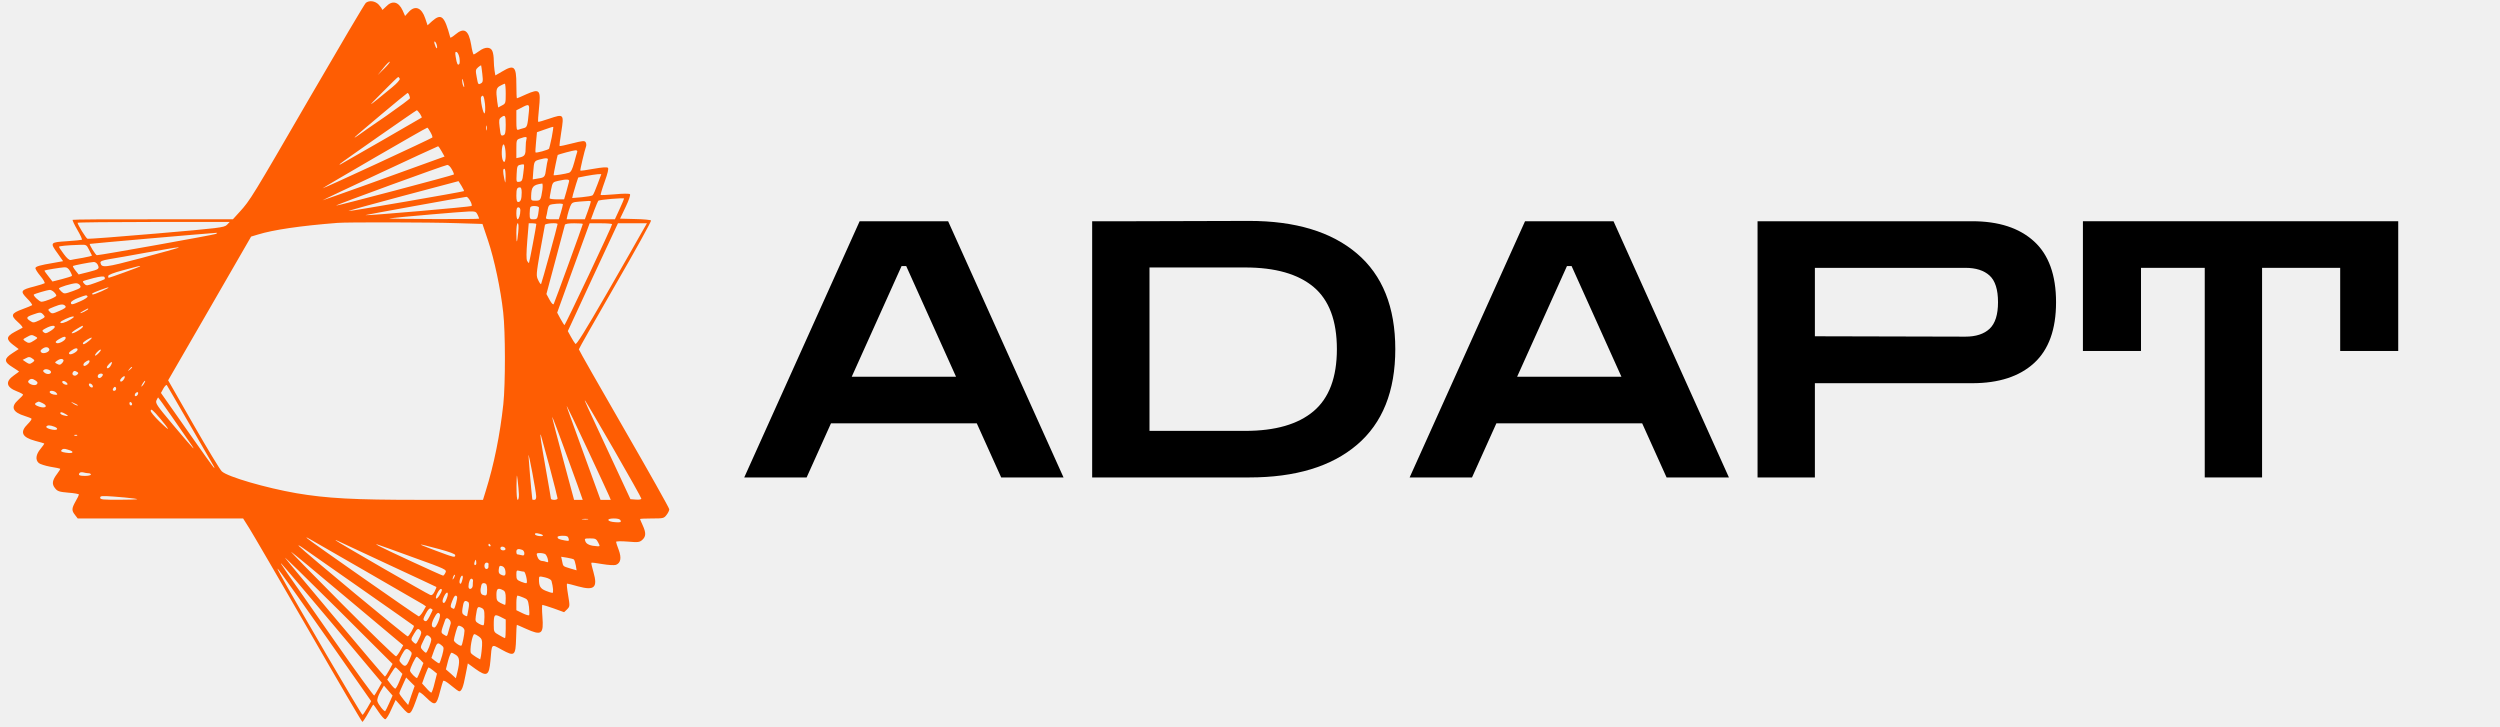
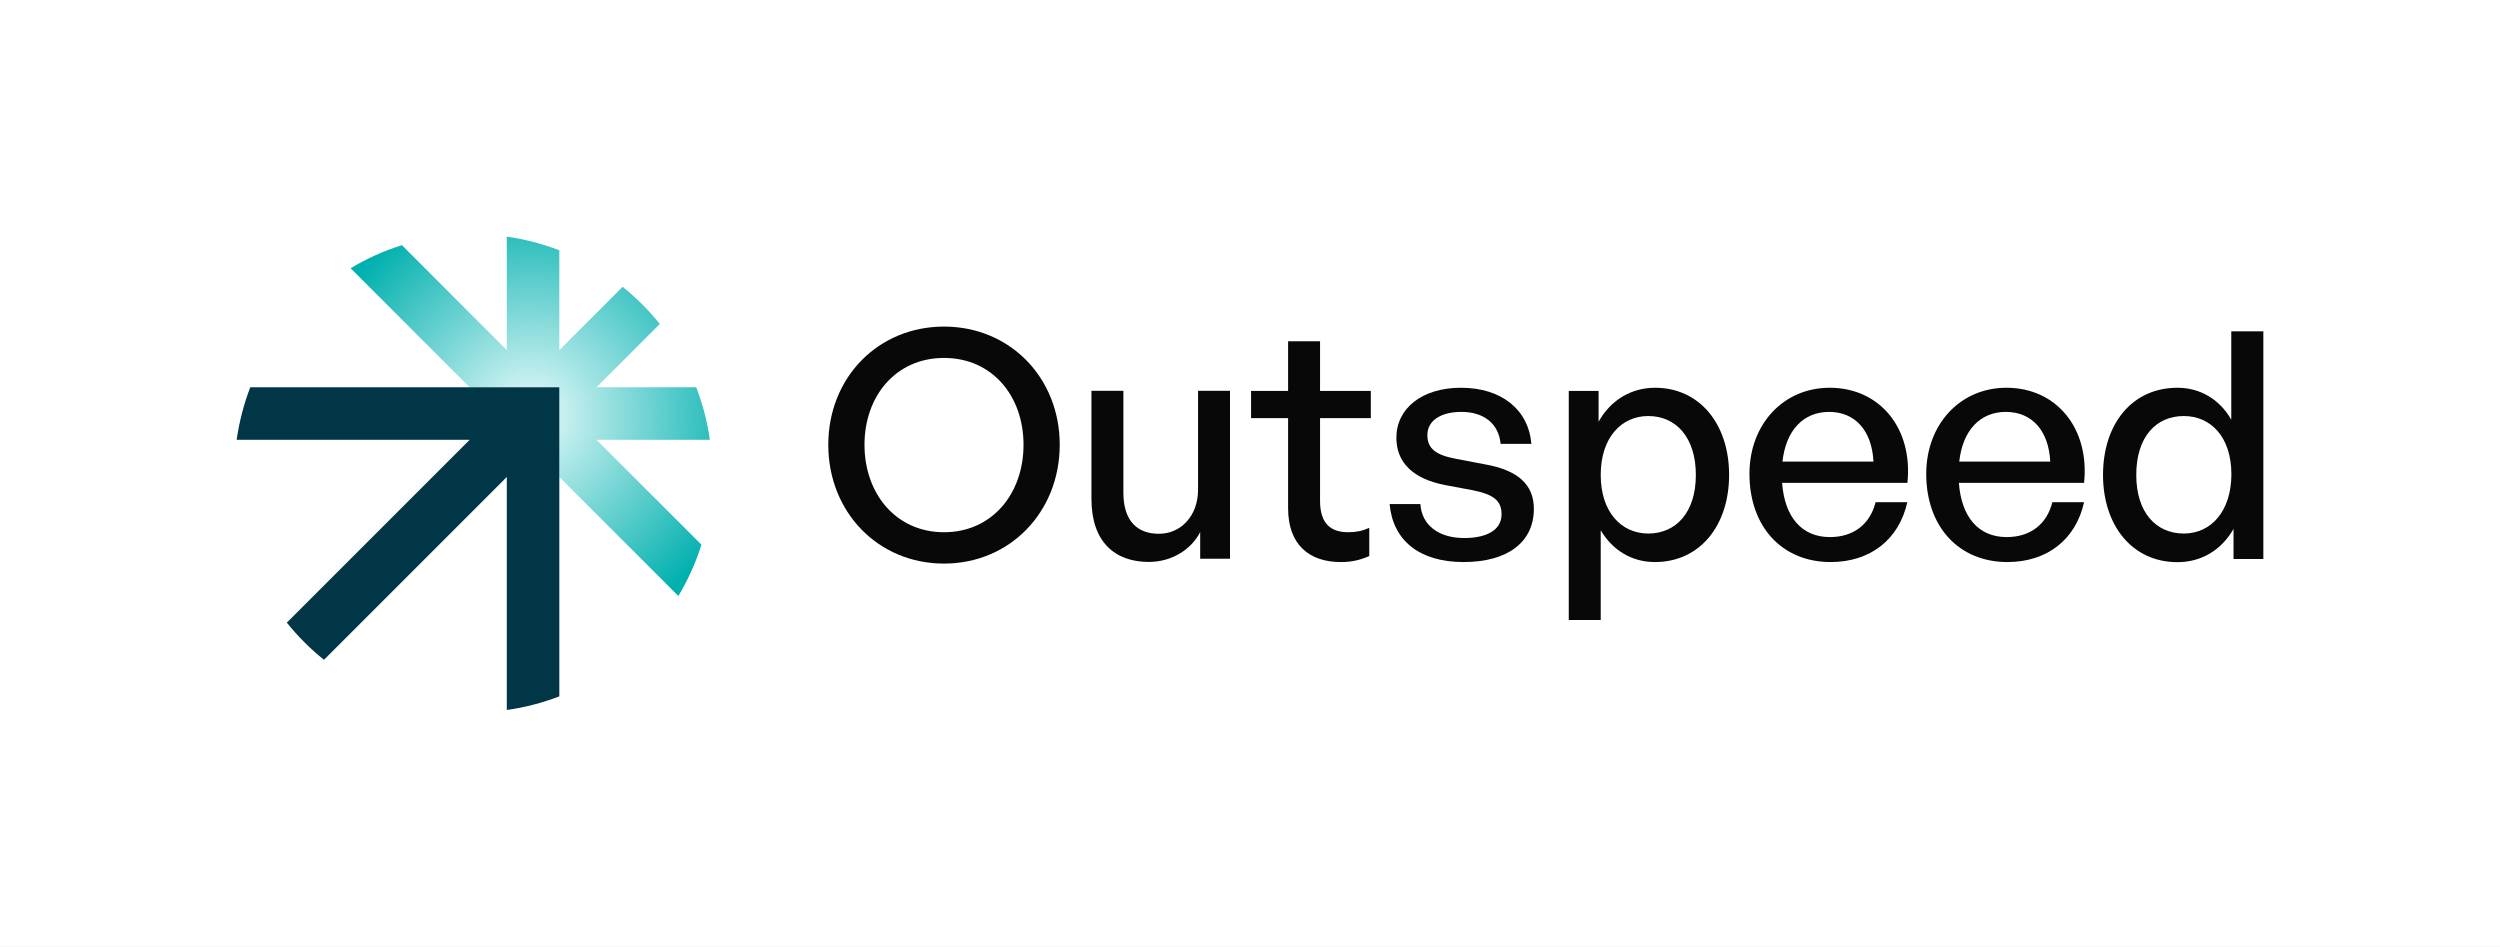
- <svg xmlns="http://www.w3.org/2000/svg" width="1112" zoomAndPan="magnify" viewBox="0 0 834 242.25" height="323" preserveAspectRatio="xMidYMid meet" version="1.0">
-   <defs>
-     <g />
-     <clipPath id="8cf0362fff">
-       <path d="M 1.285 0 L 223.348 0 L 223.348 240.754 L 1.285 240.754 Z M 1.285 0 " clip-rule="nonzero" />
-     </clipPath>
-   </defs>
-   <g clip-path="url(#8cf0362fff)">
-     <path fill="#fe5d03" d="M 122.047 0.945 C 121.648 1.258 113.309 15.406 103.461 32.352 C 84.211 65.574 83.457 66.859 79.953 70.672 L 77.691 73.156 L 51.078 73.156 C 36.441 73.113 24.332 73.203 24.242 73.336 C 24.109 73.469 24.816 74.977 25.793 76.66 C 26.812 78.391 27.48 79.855 27.301 79.988 C 27.125 80.078 24.863 80.301 22.246 80.477 C 16.656 80.832 16.613 80.922 19.273 84.602 L 21.047 87.129 L 17.809 87.707 C 13.328 88.461 12 88.859 11.82 89.391 C 11.734 89.66 12.441 90.855 13.465 92.055 C 14.438 93.207 15.059 94.316 14.883 94.492 C 14.703 94.625 13.195 95.113 11.469 95.559 C 6.898 96.711 6.633 97.109 9.027 99.551 C 10.094 100.613 10.848 101.633 10.711 101.812 C 10.535 101.945 9.16 102.523 7.609 103.098 C 3.703 104.52 3.438 105.184 5.922 107.402 C 7.031 108.375 7.742 109.266 7.477 109.352 C 7.254 109.484 6.055 110.105 4.812 110.773 C 2.062 112.281 1.973 113.211 4.414 115.074 L 6.234 116.449 L 4.191 117.781 C 1.266 119.645 1.266 120.707 4.105 122.438 C 5.344 123.234 6.367 123.902 6.367 123.945 C 6.367 123.988 5.566 124.566 4.637 125.23 C 1.664 127.316 2.062 129.18 5.656 130.555 C 6.809 131 7.695 131.488 7.695 131.664 C 7.695 131.84 6.988 132.594 6.145 133.348 C 3.438 135.746 4.148 137.52 8.363 138.805 C 9.336 139.117 10.27 139.469 10.492 139.648 C 10.668 139.824 10.094 140.625 9.25 141.465 C 6.543 144.129 7.297 145.859 11.688 147.055 C 13.285 147.453 14.66 147.898 14.75 147.941 C 14.84 148.031 14.262 148.828 13.508 149.762 C 11.953 151.625 11.734 153.398 12.93 154.465 C 13.328 154.816 15.105 155.395 16.789 155.703 C 18.52 155.973 19.984 156.281 20.07 156.371 C 20.16 156.461 19.719 157.215 19.098 158.012 C 17.41 160.23 17.234 161.473 18.344 162.848 C 19.141 163.867 19.672 164.09 22.777 164.355 C 24.73 164.488 26.328 164.797 26.328 164.977 C 26.328 165.152 25.84 166.219 25.219 167.238 C 23.887 169.633 23.844 170.297 25.039 171.805 L 25.926 172.961 L 81.105 172.961 L 83.148 176.199 C 84.254 177.926 93.129 193.23 102.887 210.086 C 112.598 226.984 120.719 240.824 120.895 240.824 C 121.027 240.824 121.914 239.539 122.801 237.941 C 123.688 236.344 124.441 235.059 124.531 235.059 C 124.621 235.059 125.418 236.168 126.305 237.5 C 127.191 238.828 128.168 239.938 128.523 239.938 C 128.836 239.938 129.766 238.473 130.52 236.699 L 131.984 233.508 L 134.113 235.945 C 136.906 239.094 136.863 239.141 139.703 231.109 C 139.836 230.668 140.59 231.156 142.23 232.754 C 145.113 235.59 145.602 235.371 146.754 230.844 C 147.199 229.113 147.688 227.52 147.82 227.207 C 147.996 226.852 148.883 227.34 150.48 228.672 C 151.766 229.734 152.965 230.625 153.188 230.625 C 153.984 230.625 154.562 229.203 155.27 225.344 L 156.07 221.309 L 158.508 223.082 C 162.41 225.879 163.164 225.477 163.609 220.422 C 164.098 214.523 163.832 214.789 167.379 216.738 C 171.684 219.09 171.992 218.824 172.172 212.926 C 172.215 210.484 172.348 208.445 172.438 208.445 C 172.523 208.445 173.898 209.066 175.496 209.777 C 180.688 212.125 181.395 211.594 180.953 205.785 C 180.777 203.566 180.777 201.793 180.953 201.793 C 181.176 201.793 182.859 202.324 184.766 202.988 L 188.184 204.23 L 189.203 203.254 C 190.133 202.281 190.133 202.234 189.516 198.465 C 189.16 196.379 188.98 194.695 189.203 194.695 C 189.379 194.695 191.066 195.094 192.887 195.625 C 198.297 197.09 199.449 196.023 197.984 190.879 C 197.496 189.238 197.188 187.82 197.277 187.73 C 197.363 187.641 199.051 187.82 200.957 188.176 C 203 188.527 204.906 188.617 205.48 188.441 C 207.078 187.82 207.391 186.133 206.414 183.473 C 205.926 182.23 205.527 180.988 205.527 180.766 C 205.527 180.543 207.258 180.5 209.43 180.68 C 212.977 180.988 213.379 180.898 214.309 180.059 C 215.508 178.949 215.551 177.75 214.398 175.223 C 213.91 174.156 213.512 173.227 213.512 173.137 C 213.512 173.047 215.285 172.961 217.457 172.961 C 221.23 172.961 221.496 172.914 222.336 171.805 C 222.871 171.141 223.27 170.297 223.27 169.898 C 223.27 169.5 216.484 157.434 208.188 143.062 C 199.895 128.691 193.105 116.762 193.105 116.539 C 193.105 116.316 198.605 106.648 205.305 95.027 C 212.047 83.402 217.371 73.734 217.191 73.559 C 216.969 73.336 214.574 73.113 211.824 73.07 L 206.855 72.938 L 208.719 69.031 C 209.828 66.684 210.406 64.996 210.141 64.773 C 209.918 64.551 207.832 64.551 205.129 64.82 C 202.598 65.039 200.469 65.129 200.383 65.039 C 200.293 64.953 200.867 62.957 201.711 60.648 C 202.73 57.855 203.086 56.258 202.82 55.992 C 202.512 55.68 200.914 55.812 198.074 56.301 C 195.723 56.746 193.684 57.012 193.594 56.922 C 193.461 56.789 195.016 50.137 195.547 48.719 C 195.637 48.363 195.59 47.785 195.367 47.43 C 195.016 46.898 194.395 46.941 190.891 47.832 C 188.672 48.406 186.809 48.805 186.676 48.719 C 186.586 48.586 186.852 46.457 187.25 43.973 C 188.184 38.027 188.094 37.938 183.258 39.578 C 181.309 40.246 179.621 40.734 179.535 40.645 C 179.445 40.555 179.535 38.559 179.801 36.207 C 180.465 29.91 180.066 29.465 175.543 31.461 C 173.945 32.215 172.523 32.793 172.438 32.793 C 172.348 32.793 172.258 30.754 172.258 28.223 C 172.258 22.059 171.551 21.438 167.469 23.879 L 165.25 25.164 L 164.984 23.566 C 164.852 22.637 164.719 21.082 164.719 20.062 C 164.719 19.043 164.539 17.711 164.273 17.09 C 163.699 15.582 161.836 15.539 159.84 17.047 C 158.996 17.668 158.199 18.156 158.02 18.156 C 157.844 18.156 157.445 16.691 157.18 14.918 C 156.336 9.992 154.828 9.02 151.855 11.547 C 151.012 12.258 150.258 12.699 150.215 12.523 C 148.262 5.246 147.242 4.359 144.137 7.066 L 142.629 8.441 L 141.875 6.18 C 140.676 2.543 138.504 1.656 136.375 3.961 L 135.133 5.336 L 134.336 3.52 C 132.961 0.5 130.832 0.016 128.746 2.23 C 128.035 2.984 127.461 3.43 127.461 3.207 C 127.461 2.941 126.973 2.23 126.352 1.566 C 125.195 0.324 123.246 0.016 122.047 0.945 Z M 145.777 15.316 C 146 16.648 145.422 16.203 144.98 14.652 C 144.801 13.984 144.848 13.719 145.113 13.898 C 145.336 14.031 145.645 14.652 145.777 15.316 Z M 153.273 19.309 C 153.406 20.242 153.406 21.215 153.188 21.395 C 152.699 21.926 152.387 21.262 152.031 19.043 C 151.766 17.535 151.855 17.18 152.344 17.355 C 152.699 17.492 153.098 18.332 153.273 19.309 Z M 128.125 22.945 L 125.996 25.031 L 127.902 22.68 C 128.922 21.395 129.898 20.461 130.031 20.594 C 130.164 20.727 129.32 21.793 128.125 22.945 Z M 160.902 24.676 C 161.172 27.117 161.125 27.469 160.328 27.871 C 159.574 28.312 159.441 28.137 159.039 25.785 C 158.598 23.477 158.641 23.211 159.484 22.457 C 159.973 22.016 160.461 21.75 160.504 21.793 C 160.551 21.883 160.727 23.168 160.902 24.676 Z M 133.359 26.273 C 133.492 26.582 132.426 27.824 130.832 29.113 C 122.137 36.254 122.137 36.254 127.461 30.887 C 130.254 28.047 132.691 25.695 132.824 25.695 C 133.004 25.695 133.227 25.961 133.359 26.273 Z M 154.871 28.801 C 154.871 29.199 154.738 29.113 154.516 28.578 C 154.293 28.09 154.16 27.293 154.16 26.805 C 154.16 26.094 154.25 26.141 154.516 27.027 C 154.695 27.648 154.871 28.445 154.871 28.801 Z M 168.711 31.242 C 168.711 34.434 168.668 34.566 167.426 35.188 L 166.184 35.855 L 165.871 33.812 C 165.383 30.086 165.516 29.332 166.848 28.625 C 167.512 28.27 168.18 27.957 168.398 27.914 C 168.578 27.914 168.711 29.422 168.711 31.242 Z M 136.508 31.73 C 136.641 32.129 136.773 32.57 136.773 32.75 C 136.773 32.973 133.227 35.586 128.922 38.605 C 124.574 41.574 120.316 44.547 119.477 45.168 C 118.633 45.789 118.145 46.055 118.367 45.746 C 119.121 44.902 135.664 31.062 135.93 31.02 C 136.109 31.02 136.375 31.328 136.508 31.73 Z M 161.789 34.656 C 161.926 36.164 161.879 37.582 161.656 37.805 C 161.215 38.25 160.105 33.016 160.504 32.352 C 161.125 31.375 161.48 32.039 161.789 34.656 Z M 176.43 37.316 C 175.984 42.02 175.852 42.465 174.742 42.73 C 174.168 42.863 173.367 43.129 172.969 43.262 C 172.348 43.484 172.258 43.086 172.258 40.156 L 172.258 36.785 L 173.945 35.941 C 176.473 34.566 176.695 34.699 176.43 37.316 Z M 140.102 37.938 C 140.5 38.559 140.766 39.137 140.676 39.227 C 140.543 39.359 114.641 54.262 113.488 54.883 C 113.176 55.016 113.176 54.926 113.488 54.617 C 114.109 53.996 138.727 36.828 139.035 36.785 C 139.215 36.785 139.656 37.316 140.102 37.938 Z M 168.711 41.664 C 168.711 44.059 168.531 44.859 168.047 45.078 C 167.07 45.434 167.023 45.301 166.672 42.328 C 166.402 40.113 166.492 39.668 167.156 39.18 C 168.531 38.16 168.711 38.426 168.711 41.664 Z M 162.367 43.305 C 162.234 43.75 162.145 43.484 162.145 42.773 C 162.145 42.02 162.234 41.707 162.367 41.977 C 162.457 42.285 162.457 42.906 162.367 43.305 Z M 184.059 45.836 C 183.66 47.695 183.258 49.383 183.172 49.605 C 182.906 50.004 178.914 51.113 178.645 50.848 C 178.559 50.758 178.645 49.207 178.824 47.387 L 179.133 44.105 L 181.797 43.172 C 183.258 42.641 184.5 42.242 184.59 42.328 C 184.633 42.375 184.414 43.926 184.059 45.836 Z M 143.605 44.105 C 144.094 44.945 144.359 45.746 144.227 45.879 C 143.828 46.277 107.809 62.957 107.633 62.824 C 107.5 62.691 142.098 42.598 142.539 42.598 C 142.672 42.551 143.16 43.262 143.605 44.105 Z M 175.629 46.367 C 175.496 46.766 175.363 48.008 175.363 49.117 C 175.363 51.602 175.098 52.09 173.5 52.488 L 172.258 52.754 L 172.258 49.691 C 172.258 46.723 172.305 46.59 173.5 46.188 C 175.32 45.523 175.941 45.566 175.629 46.367 Z M 168.488 53.598 C 168.266 54.172 168.18 54.219 167.824 53.641 C 167.156 52.621 167.293 48.406 167.957 48.184 C 168.531 48.008 168.977 52.309 168.488 53.598 Z M 147.332 50.492 L 148.305 52.223 L 145.734 53.152 C 134.512 57.277 107.719 66.859 107.633 66.816 C 107.543 66.684 145.645 48.895 146.133 48.805 C 146.266 48.762 146.797 49.516 147.332 50.492 Z M 192.574 50.625 C 192.441 50.934 191.996 52.578 191.555 54.219 C 190.934 56.48 190.488 57.367 189.824 57.633 C 188.805 57.988 184.68 58.652 184.68 58.43 C 184.68 57.898 185.965 51.777 186.055 51.688 C 186.41 51.469 191.156 50.18 191.953 50.137 C 192.398 50.094 192.664 50.312 192.574 50.625 Z M 182.727 53.418 C 182.594 53.773 182.371 55.059 182.195 56.258 C 181.84 59.051 181.707 59.23 179.535 59.539 L 177.715 59.852 L 177.891 57.277 C 178.16 53.863 178.203 53.73 179.887 53.242 C 182.152 52.621 183.039 52.664 182.727 53.418 Z M 174.566 57.855 C 174.301 60.16 174.121 60.516 173.234 60.648 C 172.258 60.781 172.215 60.695 172.348 58.031 C 172.48 55.461 172.57 55.191 173.59 54.973 C 174.211 54.793 174.742 54.793 174.789 54.926 C 174.875 55.059 174.789 56.391 174.566 57.855 Z M 150.746 56.523 C 151.234 57.367 151.5 58.121 151.41 58.211 C 151.059 58.52 112.289 68.766 112.113 68.59 C 111.891 68.367 148.262 55.105 149.238 55.016 C 149.637 55.016 150.301 55.68 150.746 56.523 Z M 168.668 58.832 C 168.621 61.359 168.621 61.402 168.223 59.629 C 167.734 57.188 167.734 56.301 168.266 56.301 C 168.531 56.301 168.668 57.41 168.668 58.832 Z M 199.359 61.402 C 198.695 63.223 197.984 64.906 197.719 65.129 C 197.496 65.352 195.855 65.617 194.082 65.793 L 190.891 66.062 L 191.156 64.863 C 191.332 64.152 191.777 62.645 192.176 61.402 L 192.887 59.23 L 195.547 58.699 C 197.012 58.43 198.738 58.164 199.406 58.121 L 200.602 58.078 Z M 189.824 60.605 C 189.734 61.047 189.293 62.555 188.938 63.93 L 188.184 66.504 L 185.789 66.504 C 184.457 66.504 183.348 66.328 183.348 66.148 C 183.348 65.926 183.57 64.641 183.836 63.266 C 184.324 60.828 184.414 60.738 186.188 60.34 C 189.203 59.672 190.09 59.762 189.824 60.605 Z M 154.781 63.754 C 154.516 63.977 116.68 70.539 116.281 70.406 C 116.105 70.32 124.266 68.059 134.422 65.352 L 152.965 60.426 L 153.941 61.98 C 154.473 62.867 154.871 63.664 154.781 63.754 Z M 180.953 63.266 C 180.422 66.77 180.332 66.949 178.645 66.949 C 177.227 66.949 177.137 66.859 177.184 65.484 C 177.27 62.246 177.805 61.668 180.863 61.227 C 181.043 61.227 181.086 62.113 180.953 63.266 Z M 174.035 64.242 C 174.035 66.414 173.68 67.391 172.879 67.391 C 172.438 67.391 172.258 66.77 172.258 65.262 C 172.258 63 172.48 62.512 173.457 62.512 C 173.855 62.512 174.035 63.09 174.035 64.242 Z M 156.867 67.035 C 157.312 67.789 157.488 68.543 157.312 68.723 C 157 68.988 123.023 71.961 121.914 71.781 C 121.516 71.738 154.383 65.793 155.625 65.66 C 155.891 65.66 156.422 66.238 156.867 67.035 Z M 208.188 66.238 C 208.188 66.371 207.523 67.969 206.68 69.785 L 205.129 73.156 L 197.145 73.156 L 198.25 70.141 C 198.871 68.5 199.492 67.082 199.582 66.992 C 199.938 66.594 208.188 65.926 208.188 66.238 Z M 197.098 67.258 C 197.098 67.48 196.656 68.855 196.121 70.363 L 195.102 73.156 L 189.027 73.156 L 189.336 71.695 C 189.516 70.941 189.914 69.652 190.223 68.855 C 190.754 67.57 191.023 67.438 193.195 67.258 C 194.48 67.168 195.902 67.082 196.344 67.035 C 196.742 66.992 197.098 67.082 197.098 67.258 Z M 187.785 68.191 C 187.785 68.41 187.473 69.609 187.117 70.852 L 186.41 73.156 L 184.191 73.156 C 182.285 73.156 181.973 73.07 182.195 72.359 C 182.328 71.961 182.551 70.852 182.684 69.965 C 182.949 68.633 183.215 68.277 184.191 68.145 C 186.363 67.836 187.785 67.836 187.785 68.191 Z M 179.801 69.254 C 179.801 69.566 179.668 70.586 179.535 71.473 C 179.266 72.98 179.09 73.156 177.98 73.156 C 176.785 73.156 176.695 73.07 176.695 71.25 C 176.695 70.188 176.828 69.164 177.004 69.031 C 177.539 68.5 179.801 68.723 179.801 69.254 Z M 173.59 70.141 C 173.59 71.648 173.102 73.156 172.66 73.156 C 172.438 73.156 172.258 72.27 172.258 71.16 C 172.258 69.699 172.438 69.164 172.926 69.164 C 173.324 69.164 173.59 69.566 173.59 70.141 Z M 159.309 71.605 C 159.617 72.227 159.84 72.848 159.84 72.938 C 159.84 73.07 152.785 73.113 144.227 73.07 C 135.621 73.07 129.188 72.938 129.898 72.848 C 132.781 72.449 154.43 70.586 156.559 70.539 C 158.555 70.496 158.863 70.629 159.309 71.605 Z M 75.695 75.02 C 74.762 75.906 73.344 76.086 52.23 77.902 C 39.855 78.969 29.477 79.766 29.164 79.633 C 28.676 79.457 25.883 74.934 25.883 74.312 C 25.883 74.18 37.328 74.043 51.254 74.043 L 76.625 74.043 Z M 152.297 74.445 L 160.949 74.711 L 162.812 80.254 C 164.895 86.465 167.023 96.488 167.867 104.207 C 168.621 110.684 168.621 128.16 167.91 134.812 C 166.805 145.016 164.809 154.949 162.059 163.734 L 161.125 166.75 L 140.188 166.75 C 117.965 166.75 109.094 166.262 98.848 164.531 C 88.691 162.758 75.961 159.074 74.008 157.258 C 73.434 156.77 69.176 149.719 64.516 141.602 L 56.09 126.875 L 69.93 102.922 L 83.77 78.926 L 85.984 78.258 C 91.133 76.66 100.18 75.332 112.598 74.355 C 115.75 74.09 143.383 74.133 152.297 74.445 Z M 172.879 77.461 C 172.48 81.496 172.258 81.543 172.258 77.684 C 172.258 75.773 172.438 74.488 172.703 74.488 C 173.012 74.488 173.059 75.555 172.879 77.461 Z M 178.914 74.754 C 178.914 75.375 176.605 87.574 176.473 87.707 C 176.383 87.797 176.117 87.484 175.852 87.043 C 175.543 86.422 175.586 84.336 175.895 80.344 L 176.383 74.488 L 177.672 74.488 C 178.336 74.488 178.914 74.621 178.914 74.754 Z M 186.008 74.754 C 186.008 75.285 180.688 94.582 180.508 94.758 C 180.375 94.891 179.934 94.316 179.535 93.43 C 178.824 91.965 178.867 91.566 180.199 83.758 C 180.996 79.277 181.707 75.332 181.797 75.02 C 181.973 74.488 186.008 74.223 186.008 74.754 Z M 194.438 74.711 C 194.438 75.02 185.078 100.793 184.723 101.414 C 184.547 101.77 184.012 101.234 183.348 100.039 L 182.285 98.086 L 185.301 86.82 C 186.941 80.652 188.359 75.332 188.449 75.02 C 188.582 74.664 189.602 74.488 191.555 74.488 C 193.152 74.488 194.438 74.578 194.438 74.711 Z M 204.195 74.801 C 204.195 75.465 188.539 108.598 188.273 108.465 C 188.137 108.332 187.52 107.355 186.941 106.293 L 185.875 104.297 L 190.402 91.742 C 192.93 84.824 195.367 78.082 195.855 76.797 L 196.699 74.488 L 200.469 74.488 C 202.512 74.488 204.195 74.621 204.195 74.801 Z M 214.086 77.504 C 213.156 79.191 207.922 88.371 202.422 97.91 C 194.969 110.816 192.309 115.074 191.953 114.719 C 191.688 114.41 190.977 113.344 190.445 112.324 L 189.426 110.461 L 197.766 92.453 L 206.148 74.488 L 215.816 74.488 Z M 72.012 78.035 C 71.438 78.348 33.555 85.133 32.312 85.133 C 31.914 85.133 29.699 81.586 29.965 81.363 C 30.051 81.273 69.531 77.816 72.012 77.684 C 72.59 77.637 72.59 77.684 72.012 78.035 Z M 29.652 83.227 C 30.141 84.156 30.586 85.047 30.672 85.223 C 30.762 85.355 29.344 85.711 27.566 86.02 C 25.793 86.289 24.02 86.641 23.621 86.73 C 23.133 86.863 22.336 86.199 21.27 84.734 C 20.383 83.539 19.672 82.473 19.672 82.34 C 19.672 82.074 22.336 81.809 26.594 81.676 C 28.766 81.586 28.855 81.629 29.652 83.227 Z M 59.551 82.648 C 59.461 82.738 53.914 84.293 47.219 86.066 C 34.844 89.348 33.867 89.438 33.512 87.664 C 33.422 87.176 34.09 86.863 36.395 86.465 C 38.035 86.199 43.715 85.223 48.949 84.246 C 58.664 82.516 59.902 82.34 59.551 82.648 Z M 32.535 88.195 C 33.289 89.66 33.07 89.836 29.609 90.723 L 26.238 91.566 L 25.172 90.234 C 24.598 89.523 24.242 88.859 24.332 88.727 C 24.551 88.551 29.965 87.484 31.293 87.395 C 31.738 87.395 32.27 87.75 32.535 88.195 Z M 46.688 88.902 C 46.465 89.082 36.617 92.676 36.262 92.676 C 36.172 92.676 36.086 92.41 36.086 92.098 C 36.086 91.699 37.859 90.988 41.098 90.145 C 46.285 88.727 46.996 88.551 46.688 88.902 Z M 23.398 90.5 C 23.844 91.254 24.109 91.965 23.977 92.055 C 23.844 92.188 22.336 92.676 20.648 93.117 L 17.5 93.918 L 16.125 92.141 C 15.324 91.168 14.793 90.324 14.84 90.277 C 15.059 90.059 20.117 89.258 21.445 89.172 C 22.289 89.125 22.82 89.48 23.398 90.5 Z M 34.844 93.164 C 34.664 93.297 33.246 93.871 31.695 94.406 C 29.121 95.336 28.809 95.379 28.188 94.715 C 27.789 94.359 27.566 93.918 27.703 93.828 C 27.789 93.695 29.387 93.25 31.207 92.762 C 33.512 92.188 34.621 92.098 34.844 92.41 C 35.02 92.676 35.02 93.031 34.844 93.164 Z M 26.727 95.246 C 27.125 95.957 26.812 96.18 24.285 97.109 C 21.535 98.086 21.402 98.086 20.559 97.332 C 20.07 96.887 19.672 96.402 19.672 96.223 C 19.672 95.824 23.93 94.539 25.305 94.492 C 25.84 94.449 26.504 94.805 26.727 95.246 Z M 33.91 97.156 C 32.359 97.863 30.984 98.352 30.852 98.219 C 30.539 97.91 30.672 97.82 33.422 96.754 C 36.926 95.426 37.238 95.645 33.91 97.156 Z M 17.988 97.422 C 18.43 97.82 18.785 98.352 18.785 98.617 C 18.785 99.105 15.016 100.66 13.816 100.66 C 13.152 100.66 10.934 98.574 11.289 98.262 C 11.555 97.996 15.812 96.754 16.523 96.711 C 16.879 96.668 17.543 96.977 17.988 97.422 Z M 29.211 98.883 C 29.344 99.105 28.367 99.816 26.949 100.438 C 24.062 101.723 23.664 101.77 23.664 100.926 C 23.664 100.613 24.73 99.906 26.016 99.418 C 28.855 98.352 28.855 98.352 29.211 98.883 Z M 21.801 102.078 C 22.156 102.523 21.668 102.922 19.805 103.719 C 17.59 104.695 17.32 104.738 16.656 104.074 C 15.812 103.23 15.812 103.23 18.121 102.301 C 20.293 101.414 21.18 101.367 21.801 102.078 Z M 29.43 103.098 C 29.43 103.188 28.855 103.586 28.102 103.984 C 26.414 104.828 26.328 104.473 28.012 103.586 C 29.387 102.832 29.43 102.789 29.43 103.098 Z M 14.484 105.004 C 15.191 105.758 15.105 105.848 13.195 106.824 C 11.289 107.711 11.066 107.754 10.094 107.09 C 8.582 106.113 8.762 105.715 10.934 104.961 C 13.418 104.074 13.641 104.074 14.484 105.004 Z M 23.441 106.648 C 21.848 107.621 20.117 108.109 20.117 107.535 C 20.117 107.133 23.441 105.582 24.332 105.582 C 24.953 105.582 24.73 105.848 23.441 106.648 Z M 18.254 109.176 C 18.121 109.484 17.41 110.105 16.613 110.551 C 15.457 111.262 15.105 111.305 14.527 110.816 C 13.906 110.328 14.039 110.152 15.324 109.484 C 17.055 108.555 18.477 108.422 18.254 109.176 Z M 27.656 108.953 C 27.656 109.484 24.551 111.395 23.977 111.172 C 23.711 111.082 24.375 110.504 25.438 109.84 C 27.656 108.512 27.656 108.512 27.656 108.953 Z M 11.777 112.234 C 12.664 112.723 12.664 112.77 11.422 113.566 C 9.871 114.586 9.473 114.586 8.363 113.789 C 7.562 113.211 7.609 113.168 8.852 112.5 C 10.402 111.613 10.625 111.613 11.777 112.234 Z M 21.891 112.855 C 21.758 113.656 19.449 114.852 18.828 114.41 C 18.344 114.145 18.562 113.832 19.719 113.121 C 21.27 112.191 22.023 112.102 21.891 112.855 Z M 29.652 113.742 C 28.277 114.852 27.656 115.117 27.656 114.496 C 27.656 114.098 29.918 112.68 30.539 112.637 C 30.805 112.637 30.406 113.121 29.652 113.742 Z M 16.434 116.492 C 16.746 117.336 14.484 118.27 13.773 117.559 C 13.375 117.113 13.418 116.895 14.129 116.359 C 15.105 115.605 16.168 115.695 16.434 116.492 Z M 25.883 116.629 C 25.883 117.293 23.754 118.488 23.176 118.137 C 22.82 117.914 23 117.559 23.711 117.027 C 24.863 116.141 25.883 115.918 25.883 116.629 Z M 32.98 117.734 C 32.402 118.355 31.828 118.758 31.738 118.625 C 31.426 118.312 33.023 116.629 33.555 116.629 C 33.824 116.629 33.555 117.113 32.98 117.734 Z M 11.156 119.863 C 11.602 120.219 11.512 120.441 10.801 120.93 C 10.004 121.508 9.738 121.508 8.715 120.84 L 7.562 120.043 L 8.629 119.512 C 9.648 118.934 10.004 118.977 11.156 119.863 Z M 21.137 120.043 C 21.312 120.176 21.137 120.664 20.738 121.105 C 20.16 121.773 19.805 121.816 19.098 121.418 C 18.211 120.973 18.211 120.93 19.008 120.352 C 19.938 119.688 20.691 119.555 21.137 120.043 Z M 29.875 120.531 C 29.875 121.285 28.188 122.48 27.879 121.949 C 27.703 121.684 27.922 121.152 28.367 120.84 C 29.344 120.133 29.875 120 29.875 120.531 Z M 36.973 121.906 C 36.527 122.793 35.641 123.191 35.641 122.527 C 35.641 122.082 37.105 120.574 37.281 120.797 C 37.414 120.887 37.281 121.418 36.973 121.906 Z M 44.07 122.57 C 44.07 122.66 43.715 123.016 43.316 123.324 C 42.605 123.902 42.562 123.855 43.137 123.148 C 43.715 122.438 44.07 122.215 44.07 122.57 Z M 17.012 124.125 C 17.012 124.832 15.77 125.012 14.926 124.391 C 14.262 123.855 14.219 123.68 14.75 123.324 C 15.457 122.883 17.012 123.457 17.012 124.125 Z M 25.793 124.125 C 26.238 124.391 26.238 124.566 25.66 125.055 C 24.863 125.719 23.797 125.055 24.285 124.211 C 24.641 123.637 24.996 123.59 25.793 124.125 Z M 34.309 125.012 C 34.309 125.23 34.043 125.633 33.691 125.898 C 32.98 126.473 32.27 125.809 32.758 125.055 C 33.113 124.523 34.309 124.477 34.309 125.012 Z M 41.406 126.387 C 40.918 127.273 40.078 127.629 40.078 126.918 C 40.078 126.43 41.051 125.5 41.496 125.5 C 41.719 125.5 41.672 125.898 41.406 126.387 Z M 11.953 127.008 C 12.621 127.496 12.664 127.762 12.266 128.203 C 11.469 129.004 8.805 127.848 9.516 127.008 C 10.18 126.207 10.848 126.207 11.953 127.008 Z M 22.512 128.25 C 22.379 128.426 21.891 128.383 21.402 128.16 C 20.914 127.895 20.648 127.496 20.781 127.273 C 20.961 127.008 21.402 127.051 21.891 127.359 C 22.336 127.672 22.602 128.07 22.512 128.25 Z M 47.883 128.25 C 47.484 128.781 47.172 129.09 47.172 128.914 C 47.172 128.426 48.238 126.828 48.414 127.051 C 48.504 127.141 48.281 127.672 47.883 128.25 Z M 30.938 129.137 C 30.805 129.355 30.406 129.312 30.051 129.004 C 29.742 128.738 29.562 128.336 29.699 128.07 C 29.832 127.848 30.23 127.895 30.586 128.203 C 30.895 128.469 31.074 128.871 30.938 129.137 Z M 63.586 142.133 C 67.801 149.449 71.348 155.57 71.438 155.75 C 71.527 155.973 71.527 156.105 71.438 156.105 C 71.305 156.105 67.266 150.473 62.477 143.598 L 53.695 131.086 L 54.492 129.625 C 54.938 128.824 55.469 128.293 55.645 128.469 C 55.777 128.691 59.371 134.812 63.586 142.133 Z M 38.746 129.711 C 38.746 130.066 38.438 130.379 38.082 130.379 C 37.68 130.379 37.547 130.113 37.68 129.711 C 37.859 129.355 38.125 129.047 38.348 129.047 C 38.57 129.047 38.746 129.355 38.746 129.711 Z M 18.785 131.043 C 19.23 131.574 19.23 131.707 18.652 131.707 C 17.633 131.707 16.566 131.219 16.566 130.777 C 16.566 130.113 18.211 130.332 18.785 131.043 Z M 46.02 131.488 C 45.754 132.195 44.957 132.418 44.957 131.797 C 44.957 131.309 45.445 130.82 45.887 130.82 C 46.109 130.82 46.152 131.133 46.02 131.488 Z M 57.422 139.117 C 64.918 149.852 65.094 150.16 64.164 149.23 C 63.676 148.742 60.656 145.238 57.508 141.465 C 52.363 135.344 51.785 134.504 52.188 133.57 C 52.453 133.039 52.676 132.594 52.762 132.594 C 52.809 132.594 54.938 135.523 57.422 139.117 Z M 204.816 150.027 C 209.828 158.723 213.953 166.086 213.953 166.352 C 213.953 166.617 213.199 166.75 212.137 166.66 L 210.316 166.527 L 203.707 152.332 C 195.059 133.793 194.746 133.172 195.234 133.703 C 195.457 133.926 199.762 141.289 204.816 150.027 Z M 14.129 134.457 C 16.168 135.391 15.281 136.41 13.062 135.656 C 11.289 135.035 11.246 134.59 12.887 133.969 C 12.93 133.926 13.508 134.148 14.129 134.457 Z M 25.84 135.078 C 26.461 135.613 24.996 135.125 24.285 134.547 C 23.488 133.926 23.488 133.926 24.551 134.414 C 25.172 134.68 25.75 134.992 25.84 135.078 Z M 44.07 134.859 C 44.07 135.078 43.891 135.258 43.625 135.258 C 43.402 135.258 43.184 134.945 43.184 134.547 C 43.184 134.191 43.402 134.016 43.625 134.148 C 43.891 134.281 44.07 134.59 44.07 134.859 Z M 195.988 149.895 C 199.582 157.566 202.82 164.531 203.133 165.285 L 203.754 166.75 L 200.336 166.75 L 194.879 151.758 C 188.359 133.793 188.938 135.434 189.203 135.699 C 189.336 135.832 192.398 142.223 195.988 149.895 Z M 53.562 139.781 C 54.938 141.379 56.047 142.887 56.047 143.062 C 56.047 143.285 54.758 142.133 53.16 140.578 C 51.566 139.027 50.277 137.43 50.277 137.121 C 50.277 136.145 50.898 136.633 53.562 139.781 Z M 21.891 138.141 C 23.09 138.805 22.777 138.984 21.137 138.539 C 20.559 138.363 20.117 138.094 20.117 137.875 C 20.117 137.34 20.605 137.387 21.891 138.141 Z M 188.004 149.008 C 189.648 153.531 191.73 159.344 192.707 161.961 L 194.395 166.75 L 191.508 166.75 L 188.004 153.754 C 186.098 146.656 184.457 140.402 184.367 139.914 L 184.191 139.027 L 184.59 139.914 C 184.812 140.402 186.363 144.484 188.004 149.008 Z M 18.164 142.355 C 18.918 142.664 19.23 142.977 18.965 143.242 C 18.43 143.773 15.105 142.93 15.457 142.309 C 15.812 141.777 16.656 141.777 18.164 142.355 Z M 25.75 145.281 C 25.617 145.414 25.219 145.457 24.906 145.324 C 24.551 145.191 24.684 145.059 25.172 145.059 C 25.66 145.016 25.926 145.148 25.75 145.281 Z M 183.348 155.75 C 184.812 161.293 186.008 165.996 186.008 166.262 C 186.008 166.527 185.523 166.75 184.902 166.75 C 184.281 166.75 183.793 166.574 183.793 166.395 C 183.793 166.219 182.992 161.559 182.016 156.105 C 180.422 147.188 179.977 143.906 180.465 145.238 C 180.555 145.457 181.84 150.203 183.348 155.75 Z M 24.02 150.559 C 24.551 151.094 23.621 151.312 21.891 151.004 C 20.473 150.781 20.16 150.559 20.559 150.117 C 20.914 149.672 21.445 149.629 22.422 149.938 C 23.176 150.117 23.887 150.426 24.02 150.559 Z M 178.867 165.508 C 178.914 166.352 178.691 166.75 178.246 166.75 C 177.891 166.75 177.582 166.707 177.582 166.617 C 177.227 163.824 176.297 152.512 176.297 151.891 C 176.34 150.738 178.824 163.91 178.867 165.508 Z M 29.562 157.879 C 29.965 157.879 30.32 158.055 30.32 158.32 C 30.32 158.543 29.43 158.766 28.324 158.766 C 26.461 158.766 25.926 158.457 26.637 157.699 C 26.812 157.523 27.391 157.48 27.879 157.613 C 28.367 157.746 29.121 157.879 29.562 157.879 Z M 173.102 164.844 C 173.145 165.906 172.969 166.75 172.703 166.75 C 172.438 166.75 172.305 164.977 172.305 162.18 C 172.391 157.969 172.391 157.836 172.703 160.316 C 172.879 161.781 173.059 163.824 173.102 164.844 Z M 44.734 166.305 C 46.82 166.574 45.887 166.66 40.43 166.707 C 34.266 166.75 33.422 166.66 33.422 166.039 C 33.422 165.418 33.957 165.375 37.77 165.641 C 40.121 165.816 43.27 166.086 44.734 166.305 Z M 196.121 173.27 C 195.68 173.359 194.879 173.359 194.348 173.27 C 193.773 173.18 194.125 173.094 195.102 173.094 C 196.078 173.047 196.523 173.137 196.121 173.27 Z M 207.035 173.668 C 207.258 174.203 206.945 174.336 205.215 174.203 C 202.465 174.023 202.066 172.961 204.773 172.961 C 206.148 172.961 206.855 173.18 207.035 173.668 Z M 180.156 178.105 C 181.617 178.504 181.352 179.035 179.801 178.816 C 179.09 178.727 178.469 178.461 178.469 178.238 C 178.469 177.793 178.781 177.75 180.156 178.105 Z M 189.691 179.656 C 189.914 180.5 189.824 180.543 188.316 180.277 C 186.41 179.922 186.008 179.703 186.008 179.125 C 186.008 178.902 186.762 178.727 187.738 178.727 C 189.113 178.727 189.516 178.902 189.691 179.656 Z M 121.473 190.258 C 131.719 196.156 140.543 201.258 141.121 201.613 L 142.098 202.281 L 141.121 204.008 C 140.543 204.984 139.879 205.695 139.656 205.605 C 138.949 205.34 103.375 180.457 102.621 179.703 C 101.777 178.859 100.004 177.883 121.473 190.258 Z M 199.539 180.945 C 200.203 182.23 200.203 182.273 199.227 182.23 C 196.922 182.098 195.637 181.566 195.281 180.59 C 194.926 179.656 195.016 179.613 196.875 179.613 C 198.605 179.613 198.918 179.746 199.539 180.945 Z M 129.898 188.484 C 138.461 192.434 145.469 195.758 145.555 195.805 C 145.645 195.891 145.379 196.559 144.98 197.355 C 144.449 198.375 144.047 198.688 143.516 198.465 C 142.406 198.066 111.934 180.457 111.934 180.234 C 111.934 180.102 112.465 180.324 113.176 180.68 C 113.84 180.988 121.383 184.535 129.898 188.484 Z M 120.582 196.469 C 130.121 203.121 137.973 208.668 138.059 208.754 C 138.328 208.977 136.508 212.172 136.02 212.305 C 135.664 212.438 101.645 184.184 99.734 182.188 C 99.25 181.652 99.871 181.965 101.066 182.809 C 102.309 183.648 111.09 189.816 120.582 196.469 Z M 137.527 185.824 C 148.883 189.902 149.062 190.035 148.617 191.012 C 148.352 191.59 147.996 192.031 147.82 192.031 C 147.418 192.031 128.125 183.117 126.305 182.098 C 124.531 181.078 124.488 181.078 137.527 185.824 Z M 146.445 183.16 C 150.035 184.137 151.855 184.805 151.855 185.203 C 151.855 186.09 151.633 186.043 145.113 183.605 C 138.547 181.121 138.637 181.078 146.445 183.16 Z M 163.609 181.832 C 163.742 182.055 163.652 182.273 163.434 182.273 C 163.164 182.273 162.945 182.055 162.945 181.832 C 162.945 181.566 163.031 181.387 163.121 181.387 C 163.254 181.387 163.477 181.566 163.609 181.832 Z M 168.621 183.027 C 168.711 183.383 168.398 183.605 167.867 183.605 C 167.336 183.605 166.938 183.34 166.938 182.895 C 166.938 182.098 168.312 182.23 168.621 183.027 Z M 174.211 183.43 C 174.609 183.562 174.922 184.094 174.922 184.582 C 174.922 185.289 174.699 185.426 173.945 185.203 C 173.367 185.07 172.793 184.938 172.613 184.938 C 172.391 184.938 172.258 184.535 172.258 184.051 C 172.258 183.16 172.926 182.941 174.211 183.43 Z M 116.059 199.797 L 134.512 215.277 L 133.535 217.051 C 133.004 218.027 132.34 218.867 132.117 218.957 C 131.852 219.047 123.777 211.195 114.152 201.523 C 104.527 191.855 96.852 184.004 97.121 184.094 C 97.387 184.184 105.902 191.234 116.059 199.797 Z M 181.883 184.848 C 182.152 185.023 182.551 185.734 182.727 186.445 C 182.992 187.555 182.949 187.688 182.285 187.465 C 181.84 187.285 181.262 187.152 180.996 187.152 C 180.156 187.152 179.488 186.531 179.18 185.469 C 178.914 184.625 179 184.492 180.109 184.492 C 180.777 184.492 181.574 184.668 181.883 184.848 Z M 129.809 223.613 C 129.188 224.77 128.523 225.742 128.391 225.699 C 128.125 225.699 97.164 188.84 95.125 186.133 C 94.547 185.336 102.352 193.008 112.512 203.078 L 130.965 221.484 Z M 191.465 186.664 C 191.645 186.844 191.91 187.73 192.086 188.617 L 192.352 190.258 L 190.223 189.637 C 187.738 188.883 187.871 188.973 187.52 187.199 L 187.207 185.734 L 189.16 186.043 C 190.223 186.223 191.289 186.488 191.465 186.664 Z M 158.773 188.352 C 158.285 188.84 158.02 188.176 158.375 187.332 C 158.688 186.531 158.73 186.531 158.863 187.285 C 158.953 187.73 158.906 188.219 158.773 188.352 Z M 111.004 208.223 L 127.371 227.738 L 126.262 229.734 C 125.641 230.844 125.02 231.863 124.844 232.043 C 124.707 232.219 118.676 223.926 111.492 213.633 C 94.547 189.461 93.039 187.242 93.883 188.039 C 94.281 188.395 101.953 197.488 111.004 208.223 Z M 162.988 188.176 C 162.945 188.352 162.945 188.797 162.945 189.148 C 162.945 189.504 162.633 189.816 162.277 189.816 C 161.613 189.816 161.348 188.441 161.926 187.863 C 162.277 187.508 163.031 187.73 162.988 188.176 Z M 168.621 190.656 C 168.754 192.078 168.355 192.344 166.98 191.633 C 166.402 191.324 166.27 190.836 166.402 189.859 C 166.535 188.75 166.715 188.617 167.559 188.883 C 168.18 189.148 168.531 189.684 168.621 190.656 Z M 108.918 212.613 L 123.82 233.906 L 122.535 236.168 C 121.824 237.367 121.117 238.43 120.938 238.473 C 120.629 238.605 98.359 200.504 93.395 191.41 C 91.309 187.555 92.02 188.574 108.918 212.613 Z M 174.789 190.703 C 175.273 190.703 176.074 194.117 175.676 194.516 C 175.543 194.648 174.742 194.43 173.855 194.074 C 172.438 193.496 172.258 193.23 172.258 191.766 C 172.258 190.305 172.348 190.172 173.277 190.438 C 173.812 190.57 174.477 190.703 174.789 190.703 Z M 151.457 192.785 C 150.922 193.676 150.836 193.406 151.234 192.254 C 151.41 191.855 151.633 191.633 151.723 191.766 C 151.855 191.855 151.723 192.344 151.457 192.785 Z M 154.293 193.23 C 153.941 194.605 153.719 194.961 153.406 194.605 C 153.008 194.207 153.672 192.031 154.16 192.031 C 154.43 192.031 154.473 192.52 154.293 193.23 Z M 183.969 193.762 C 184.547 195.848 184.68 197.801 184.281 197.801 C 184.012 197.801 183.039 197.488 182.062 197.09 C 180.289 196.379 179.801 195.582 179.801 193.32 C 179.801 192.168 179.844 192.168 181.797 192.609 C 182.949 192.875 183.836 193.363 183.969 193.762 Z M 157.801 193.719 C 157.754 194.027 157.711 194.738 157.711 195.359 C 157.621 196.602 156.289 196.914 156.289 195.672 C 156.289 194.25 156.867 192.875 157.355 193.055 C 157.621 193.141 157.844 193.453 157.801 193.719 Z M 162.5 196.734 C 162.5 198.688 162.277 198.91 160.992 198.422 C 160.281 198.152 160.105 196.957 160.551 195.316 C 160.727 194.648 161.035 194.43 161.656 194.562 C 162.324 194.738 162.5 195.184 162.5 196.734 Z M 147.418 196.777 C 147.332 197.754 145.734 200.105 145.469 199.617 C 145.113 199.086 146.488 196.469 147.066 196.469 C 147.242 196.469 147.418 196.602 147.418 196.777 Z M 167.867 196.914 C 168.531 197.266 168.711 197.887 168.711 199.574 C 168.711 200.816 168.621 201.793 168.488 201.793 C 168.312 201.793 167.645 201.48 166.938 201.125 C 165.781 200.504 165.605 200.195 165.605 198.465 C 165.605 196.336 166.094 195.98 167.867 196.914 Z M 148.973 199.797 C 148.527 200.992 148.129 201.348 147.82 201.039 C 147.508 200.727 147.598 200.062 148.129 198.953 C 149.148 196.824 149.902 197.578 148.973 199.797 Z M 152.477 199.043 C 152.699 199.441 151.766 203.121 151.41 203.121 C 151.277 203.121 150.922 202.945 150.656 202.766 C 150.215 202.5 150.258 202.012 150.836 200.551 C 151.5 198.773 151.988 198.289 152.477 199.043 Z M 174.609 199.352 C 176.031 199.93 176.164 200.148 176.473 202.457 C 176.605 203.832 176.648 205.074 176.516 205.25 C 176.34 205.383 175.32 205.074 174.254 204.543 L 172.258 203.566 L 172.258 201.125 C 172.258 199.797 172.438 198.688 172.66 198.688 C 172.879 198.688 173.723 198.996 174.609 199.352 Z M 156.156 200.816 C 156.512 201.039 156.559 201.703 156.289 203.121 C 156.07 204.23 155.891 205.25 155.848 205.473 C 155.848 205.652 155.449 205.562 154.914 205.25 C 154.16 204.762 154.074 204.41 154.293 202.945 C 154.648 200.461 155.004 200.062 156.156 200.816 Z M 161.613 205.785 C 161.613 207.16 161.48 208.402 161.348 208.535 C 161.215 208.711 160.504 208.488 159.793 208.09 C 158.598 207.379 158.508 207.203 158.73 205.562 C 159.219 202.324 159.309 202.234 160.551 202.766 C 161.48 203.211 161.613 203.52 161.613 205.785 Z M 144.316 203.52 C 144.27 203.656 143.828 204.629 143.293 205.652 C 142.539 207.113 142.184 207.426 141.652 207.113 C 141.078 206.758 141.121 206.449 142.051 204.719 C 142.719 203.434 143.293 202.812 143.695 202.988 C 144.047 203.121 144.316 203.344 144.316 203.52 Z M 146.711 204.852 C 147.152 205.516 145.602 209.332 144.934 209.332 C 143.828 209.332 143.781 208.18 144.758 206.27 C 145.645 204.496 146.223 204.055 146.711 204.852 Z M 168.711 209.777 C 168.711 211.504 168.621 212.879 168.445 212.879 C 168.312 212.879 167.426 212.438 166.492 211.859 C 164.809 210.93 164.719 210.797 164.719 208.578 C 164.719 204.984 164.895 204.762 166.98 205.785 L 168.711 206.672 Z M 150.035 206.848 C 150.301 207.16 150.438 207.734 150.348 208.047 C 150.215 208.402 149.902 209.508 149.637 210.531 C 149.148 212.395 149.148 212.438 148.086 211.727 C 146.977 211.016 146.977 211.105 148.527 206.758 C 148.793 206.051 149.414 206.094 150.035 206.848 Z M 154.961 210.398 C 154.914 211.684 154.25 215.098 153.941 215.363 C 153.586 215.719 151.41 214.211 151.41 213.59 C 151.41 213.281 151.723 211.992 152.078 210.75 C 152.742 208.578 152.785 208.488 153.852 208.977 C 154.516 209.289 154.961 209.82 154.961 210.398 Z M 140.277 210.398 C 140.676 210.883 140.59 211.461 139.789 213.059 C 138.859 214.965 138.77 215.055 138.016 214.344 C 136.996 213.457 136.996 213.281 138.148 211.371 C 139.168 209.641 139.523 209.465 140.277 210.398 Z M 143.871 213.324 C 143.871 214.254 142.496 217.758 142.098 217.758 C 141.918 217.758 141.43 217.359 140.988 216.871 C 140.188 215.984 140.188 215.898 141.211 213.812 C 142.098 211.859 142.32 211.684 143.027 212.125 C 143.516 212.438 143.871 212.926 143.871 213.324 Z M 159.84 212.395 C 160.727 213.102 160.902 213.547 160.816 215.41 C 160.727 216.562 160.594 218.07 160.461 218.781 L 160.195 219.977 L 158.863 219.223 C 158.152 218.781 157.355 218.203 157.133 217.895 C 156.559 217.227 157.531 211.551 158.242 211.551 C 158.508 211.551 159.219 211.949 159.84 212.395 Z M 147.465 215.41 C 148.129 215.984 148.129 216.25 147.508 218.648 C 147.109 220.109 146.664 221.309 146.488 221.309 C 146.355 221.309 145.691 220.91 145.07 220.422 L 143.914 219.488 L 144.848 216.871 C 145.824 214.254 146 214.168 147.465 215.41 Z M 136.816 217.141 C 137.527 217.805 137.527 217.938 136.641 219.977 C 135.578 222.418 135.09 222.641 133.848 221.266 C 133.047 220.375 133.047 220.332 134.066 218.379 C 135.223 216.25 135.621 216.074 136.816 217.141 Z M 152.078 218.469 C 153.32 219.27 153.453 220.555 152.609 224.102 L 152.078 226.277 L 150.438 224.77 L 148.75 223.305 L 149.461 220.512 C 149.859 219 150.391 217.758 150.613 217.758 C 150.836 217.758 151.5 218.07 152.078 218.469 Z M 140.277 220.156 L 141.254 221.176 L 140.324 223.57 C 139.789 224.902 139.258 226.055 139.168 226.145 C 138.859 226.453 136.773 224.324 136.773 223.703 C 136.773 222.949 138.637 219.09 138.992 219.09 C 139.168 219.09 139.703 219.578 140.277 220.156 Z M 133.227 223.746 L 134.246 224.812 L 133.227 227.297 C 132.691 228.629 132.07 229.734 131.852 229.734 C 131.672 229.734 130.965 229.07 130.344 228.227 L 129.188 226.719 L 130.43 224.68 C 131.098 223.57 131.762 222.641 131.938 222.641 C 132.07 222.641 132.648 223.125 133.227 223.746 Z M 144.492 223.66 L 145.777 224.723 L 144.98 227.871 C 144.582 229.648 144.047 231.066 143.871 231.066 C 143.695 231.066 142.895 230.355 142.184 229.516 L 140.809 228.008 L 141.785 225.301 C 142.32 223.836 142.852 222.641 142.984 222.641 C 143.117 222.641 143.781 223.125 144.492 223.66 Z M 137.219 232 L 136.152 235.191 L 134.688 233.461 C 133.891 232.484 133.227 231.512 133.227 231.289 C 133.227 231.023 133.758 229.781 134.379 228.449 L 135.488 226.012 L 136.906 227.43 L 138.328 228.848 Z M 129.855 234.527 C 129.234 235.902 128.656 237.098 128.523 237.23 C 128.215 237.543 126.172 235.016 125.906 233.949 C 125.73 233.375 126.129 232.176 126.84 230.844 L 128.078 228.715 L 129.5 230.355 L 130.965 232.043 Z M 129.855 234.527 " fill-opacity="1" fill-rule="nonzero" />
-   </g>
-   <g fill="#000000" fill-opacity="1">
-     <g transform="translate(247.09, 159.2744)">
+ <svg xmlns="http://www.w3.org/2000/svg" version="1.1" id="Layer_1" x="0px" y="0px" viewBox="0 0 2112.8 800" style="enable-background:new 0 0 2112.8 800;" xml:space="preserve">
+   <style type="text/css">
+ 	.st0{fill:#FFFFFF;}
+ 	.st1{fill:url(#SVGID_1_);}
+ 	.st2{fill:#003645;}
+ 	.st3{fill:#080808;}
+ </style>
+   <g>
+     <rect class="st0" width="2112.8" height="800" />
+     <g>
      <g>
-         <path d="M 1.188 0 L 39.688 -85.469 L 69.203 -85.469 L 107.703 0 L 86.906 0 L 78.766 -18.047 L 30.125 -18.047 L 22 0 Z M 37.047 -33.594 L 71.844 -33.594 L 55.219 -70.516 L 53.672 -70.516 Z M 37.047 -33.594 " />
+         <radialGradient id="SVGID_1_" cx="448.127" cy="351.868" r="189.055" gradientUnits="userSpaceOnUse">
+           <stop offset="0" style="stop-color:#EAFBFB" />
+           <stop offset="1" style="stop-color:#00B0AE" />
+         </radialGradient>
+         <path class="st1" d="M504.1,371.7l88.7,88.6c-4.8,15.3-11.4,29.8-19.5,43.4L472.7,403.1v-75.8h-75.8L296.3,226.7     c13.5-8.1,28-14.7,43.4-19.5l88.6,88.7V200c15.4,2.2,30.3,6.1,44.4,11.5v84.4l53.5-53.5c11.6,9.3,22.1,19.8,31.4,31.4l-53.5,53.5     h84.3c5.4,14.1,9.4,29,11.5,44.4H504.1z" />
+         <path class="st2" d="M472.7,327.3v261.2c-14.1,5.4-29,9.4-44.4,11.5V403.1L273.8,557.6c-11.6-9.3-22.1-19.8-31.4-31.4     l154.5-154.5H200c2.2-15.4,6.1-30.3,11.5-44.4H472.7z" />
      </g>
-     </g>
-   </g>
-   <g fill="#000000" fill-opacity="1">
-     <g transform="translate(355.9856, 159.2744)">
      <g>
-         <path d="M 8.359 0 L 8.359 -85.469 L 22.469 -85.469 L 60.719 -85.578 C 76.176 -85.578 88.164 -81.953 96.688 -74.703 C 105.219 -67.453 109.484 -56.816 109.484 -42.797 C 109.484 -28.766 105.219 -18.125 96.688 -10.875 C 88.164 -3.625 76.176 0 60.719 0 Z M 59.406 -70.047 L 27.484 -70.047 L 27.484 -15.531 L 59.406 -15.531 C 69.445 -15.531 77.055 -17.723 82.234 -22.109 C 87.41 -26.492 90 -33.391 90 -42.797 C 90 -52.273 87.41 -59.188 82.234 -63.531 C 77.055 -67.875 69.445 -70.047 59.406 -70.047 Z M 59.406 -70.047 " />
-       </g>
-     </g>
-   </g>
-   <g fill="#000000" fill-opacity="1">
-     <g transform="translate(469.0649, 159.2744)">
-       <g>
-         <path d="M 1.188 0 L 39.688 -85.469 L 69.203 -85.469 L 107.703 0 L 86.906 0 L 78.766 -18.047 L 30.125 -18.047 L 22 0 Z M 37.047 -33.594 L 71.844 -33.594 L 55.219 -70.516 L 53.672 -70.516 Z M 37.047 -33.594 " />
-       </g>
-     </g>
-   </g>
-   <g fill="#000000" fill-opacity="1">
-     <g transform="translate(577.9606, 159.2744)">
-       <g>
-         <path d="M 8.359 0 L 8.359 -85.469 L 79.969 -85.469 C 88.812 -85.469 95.68 -83.234 100.578 -78.766 C 105.484 -74.305 107.938 -67.535 107.938 -58.453 C 107.938 -49.367 105.484 -42.594 100.578 -38.125 C 95.68 -33.664 88.812 -31.438 79.969 -31.438 L 27.484 -31.438 L 27.484 0 Z M 77.688 -69.922 L 27.484 -69.922 L 27.484 -47.094 L 77.688 -46.969 C 81.195 -46.969 83.891 -47.844 85.766 -49.594 C 87.641 -51.352 88.578 -54.305 88.578 -58.453 C 88.578 -62.672 87.641 -65.633 85.766 -67.344 C 83.891 -69.062 81.195 -69.922 77.688 -69.922 Z M 77.688 -69.922 " />
-       </g>
-     </g>
-   </g>
-   <g fill="#000000" fill-opacity="1">
-     <g transform="translate(689.4859, 159.2744)">
-       <g>
-         <path d="M 5.375 -42.188 L 5.375 -85.469 L 110.562 -85.469 L 110.562 -42.188 L 91.203 -42.188 L 91.203 -69.922 L 65.141 -69.922 L 65.141 0 L 46.016 0 L 46.016 -69.922 L 24.75 -69.922 L 24.75 -42.188 Z M 5.375 -42.188 " />
+         <path class="st3" d="M797.8,276c-55.7,0-97.8,43.1-97.8,99.9s42,100.4,97.8,100.4s97.8-43.7,97.8-100.4S853.5,276,797.8,276z      M797.8,449.8c-40.7,0-67.2-32.7-67.2-73.9s26.5-73.4,67.2-73.4c40.7,0,67.2,32.1,67.2,73.4S838.5,449.8,797.8,449.8z" />
+         <path class="st3" d="M1012.5,413.9v-83.6h27v141.9h-25.2v-22.5c-7.5,14.7-24.1,25.2-43.4,25.2c-28.7,0-48.5-16.9-48.5-53.3v-91.3     h27v86c0,24.6,12.3,34.8,30,34.8C997.7,451.2,1012.5,436.2,1012.5,413.9z" />
+         <path class="st3" d="M1157.2,446.1v23.8c-8.3,3.7-15.5,5.1-24.1,5.1c-26.2,0-44.5-14.2-44.5-45.5v-76.1h-31.3v-23h31.3v-42h27v42     h42.9v23h-42.9v69.9c0,19.6,9.4,26.5,23.8,26.5C1145.9,449.8,1151.5,448.7,1157.2,446.1z" />
+         <path class="st3" d="M1296.3,430c0,27.9-21.7,45-59.5,45c-37.5,0-59.7-18.5-62.4-49h26c1.1,17.7,15.3,28.7,37,28.7     c19,0,31.6-6.7,31.6-20.1c0-11.8-7.2-16.9-24.9-20.4l-23-4.3c-26.2-5.1-41-18.5-41-39.9c0-24.9,21.7-42.3,54.6-42.3     c34,0,57,18.2,59.5,47.4h-26c-1.6-17.1-14.2-27-33.2-27c-17.1,0-28.7,7.2-28.7,19.6c0,11.5,7.2,16.9,24.4,20.1l24.1,4.6     C1282.9,397.3,1296.3,409.6,1296.3,430z" />
+         <path class="st3" d="M1398.7,327.7c-20.1,0-37.5,10.4-47.7,28.7v-26h-25.2V524h27v-75.8c10.2,17.1,26.5,26.8,45.8,26.8     c38,0,62.7-30.8,62.7-73.7S1436.4,327.7,1398.7,327.7z M1393,450.9c-22.8,0-40.2-18.2-40.2-49.5c0-31.9,17.7-49.8,40.2-49.8     c23.3,0,40.2,17.9,40.2,49.8C1433.2,433.2,1416.3,450.9,1393,450.9z" />
+         <path class="st3" d="M1546.3,327.7c-39.1,0-67.8,30.8-67.8,72.8c0,44.7,27.6,74.5,68.6,74.5c33.5,0,57.8-19,64.8-50.6h-26.8     c-4.6,18.5-18.5,29.5-38.6,29.5c-23.8,0-38.3-16.9-40.4-45.8H1612C1616.8,362,1588.7,327.7,1546.3,327.7z M1506.4,390.1     c2.9-26.5,17.7-42,39.4-42c22,0,36.2,15.8,37.5,42H1506.4z" />
+         <path class="st3" d="M1695.7,327.7c-39.1,0-67.8,30.8-67.8,72.8c0,44.7,27.6,74.5,68.6,74.5c33.5,0,57.8-19,64.8-50.6h-26.8     c-4.6,18.5-18.5,29.5-38.6,29.5c-23.8,0-38.3-16.9-40.4-45.8h105.8C1766.1,362,1738,327.7,1695.7,327.7z M1655.8,390.1     c2.9-26.5,17.7-42,39.4-42c22,0,36.2,15.8,37.5,42H1655.8z" />
+         <path class="st3" d="M1885.7,280v74.7c-9.9-17.4-26.5-27-45.5-27c-38.3,0-62.9,30.5-62.9,73.7c0,42.6,24.6,73.7,62.9,73.7     c20.1,0,37.2-10.2,47.4-28.1v25.4h25.2V280H1885.7z M1845.6,450.9c-23.6,0-40.2-17.9-40.2-49.5c0-32.1,16.6-49.8,40.2-49.8     c22.5,0,40.2,17.4,40.2,49.3C1885.7,432.1,1868.6,450.9,1845.6,450.9z" />
      </g>
    </g>
  </g>
</svg>
